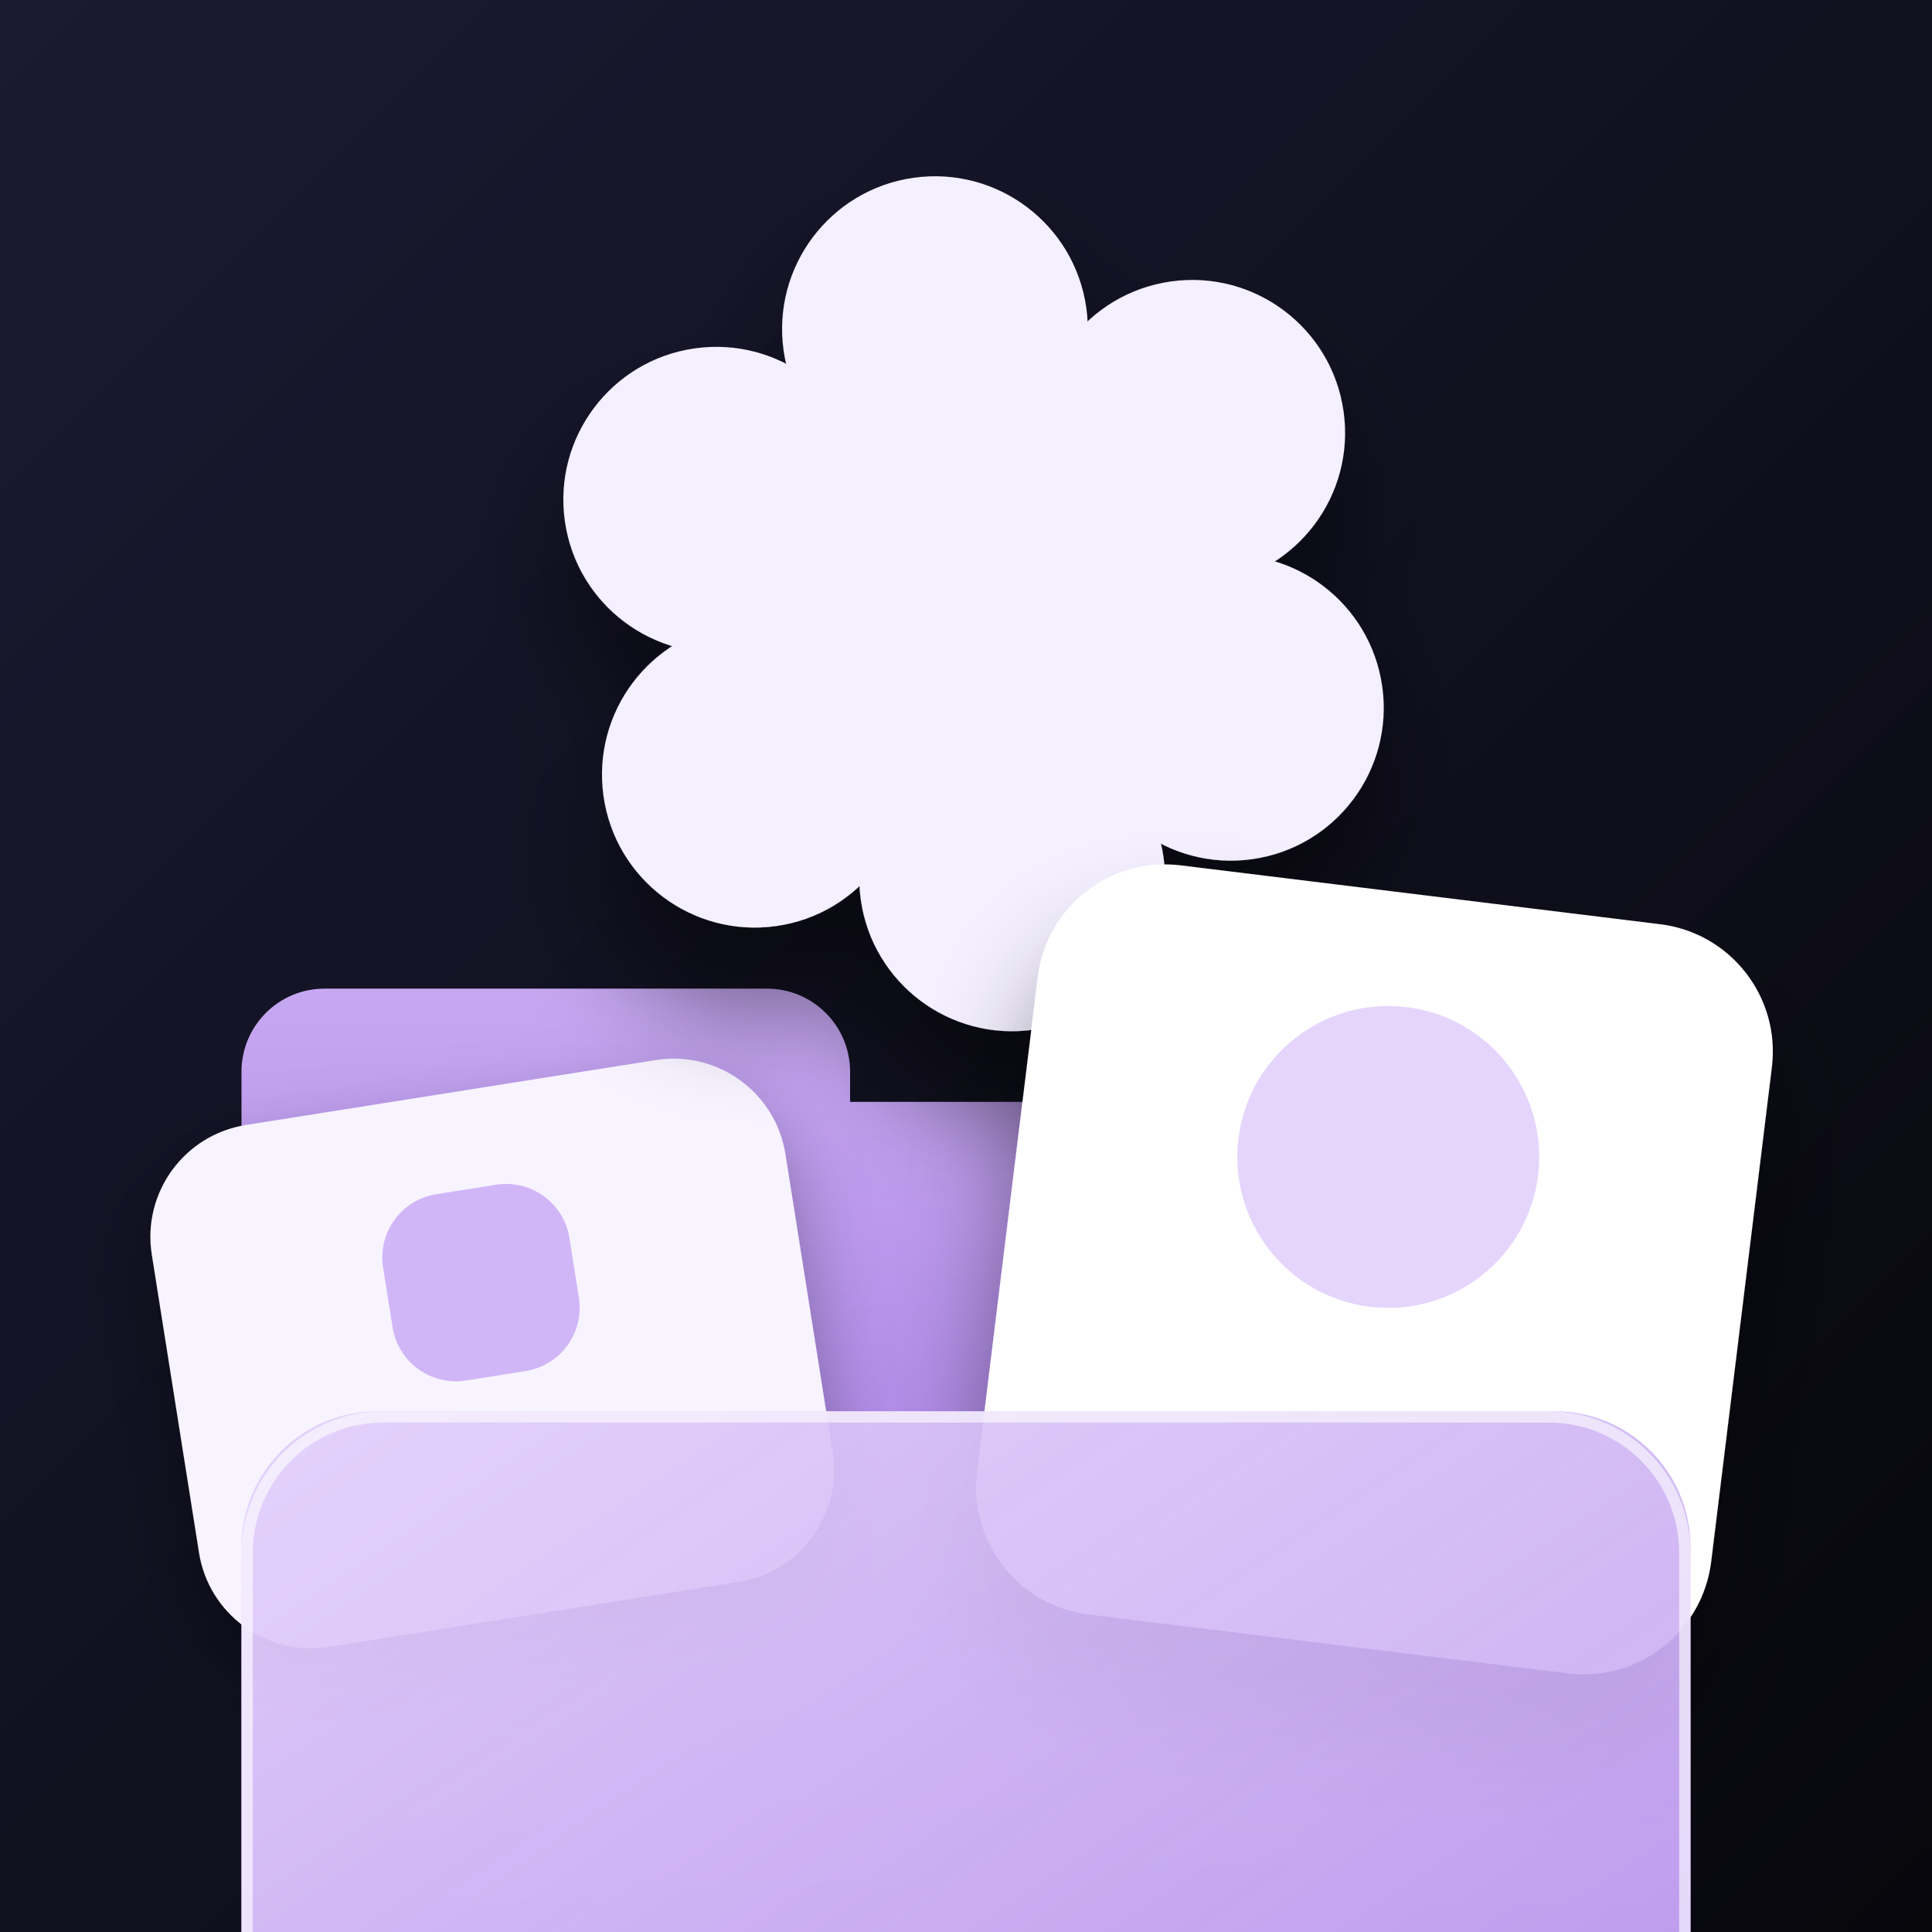
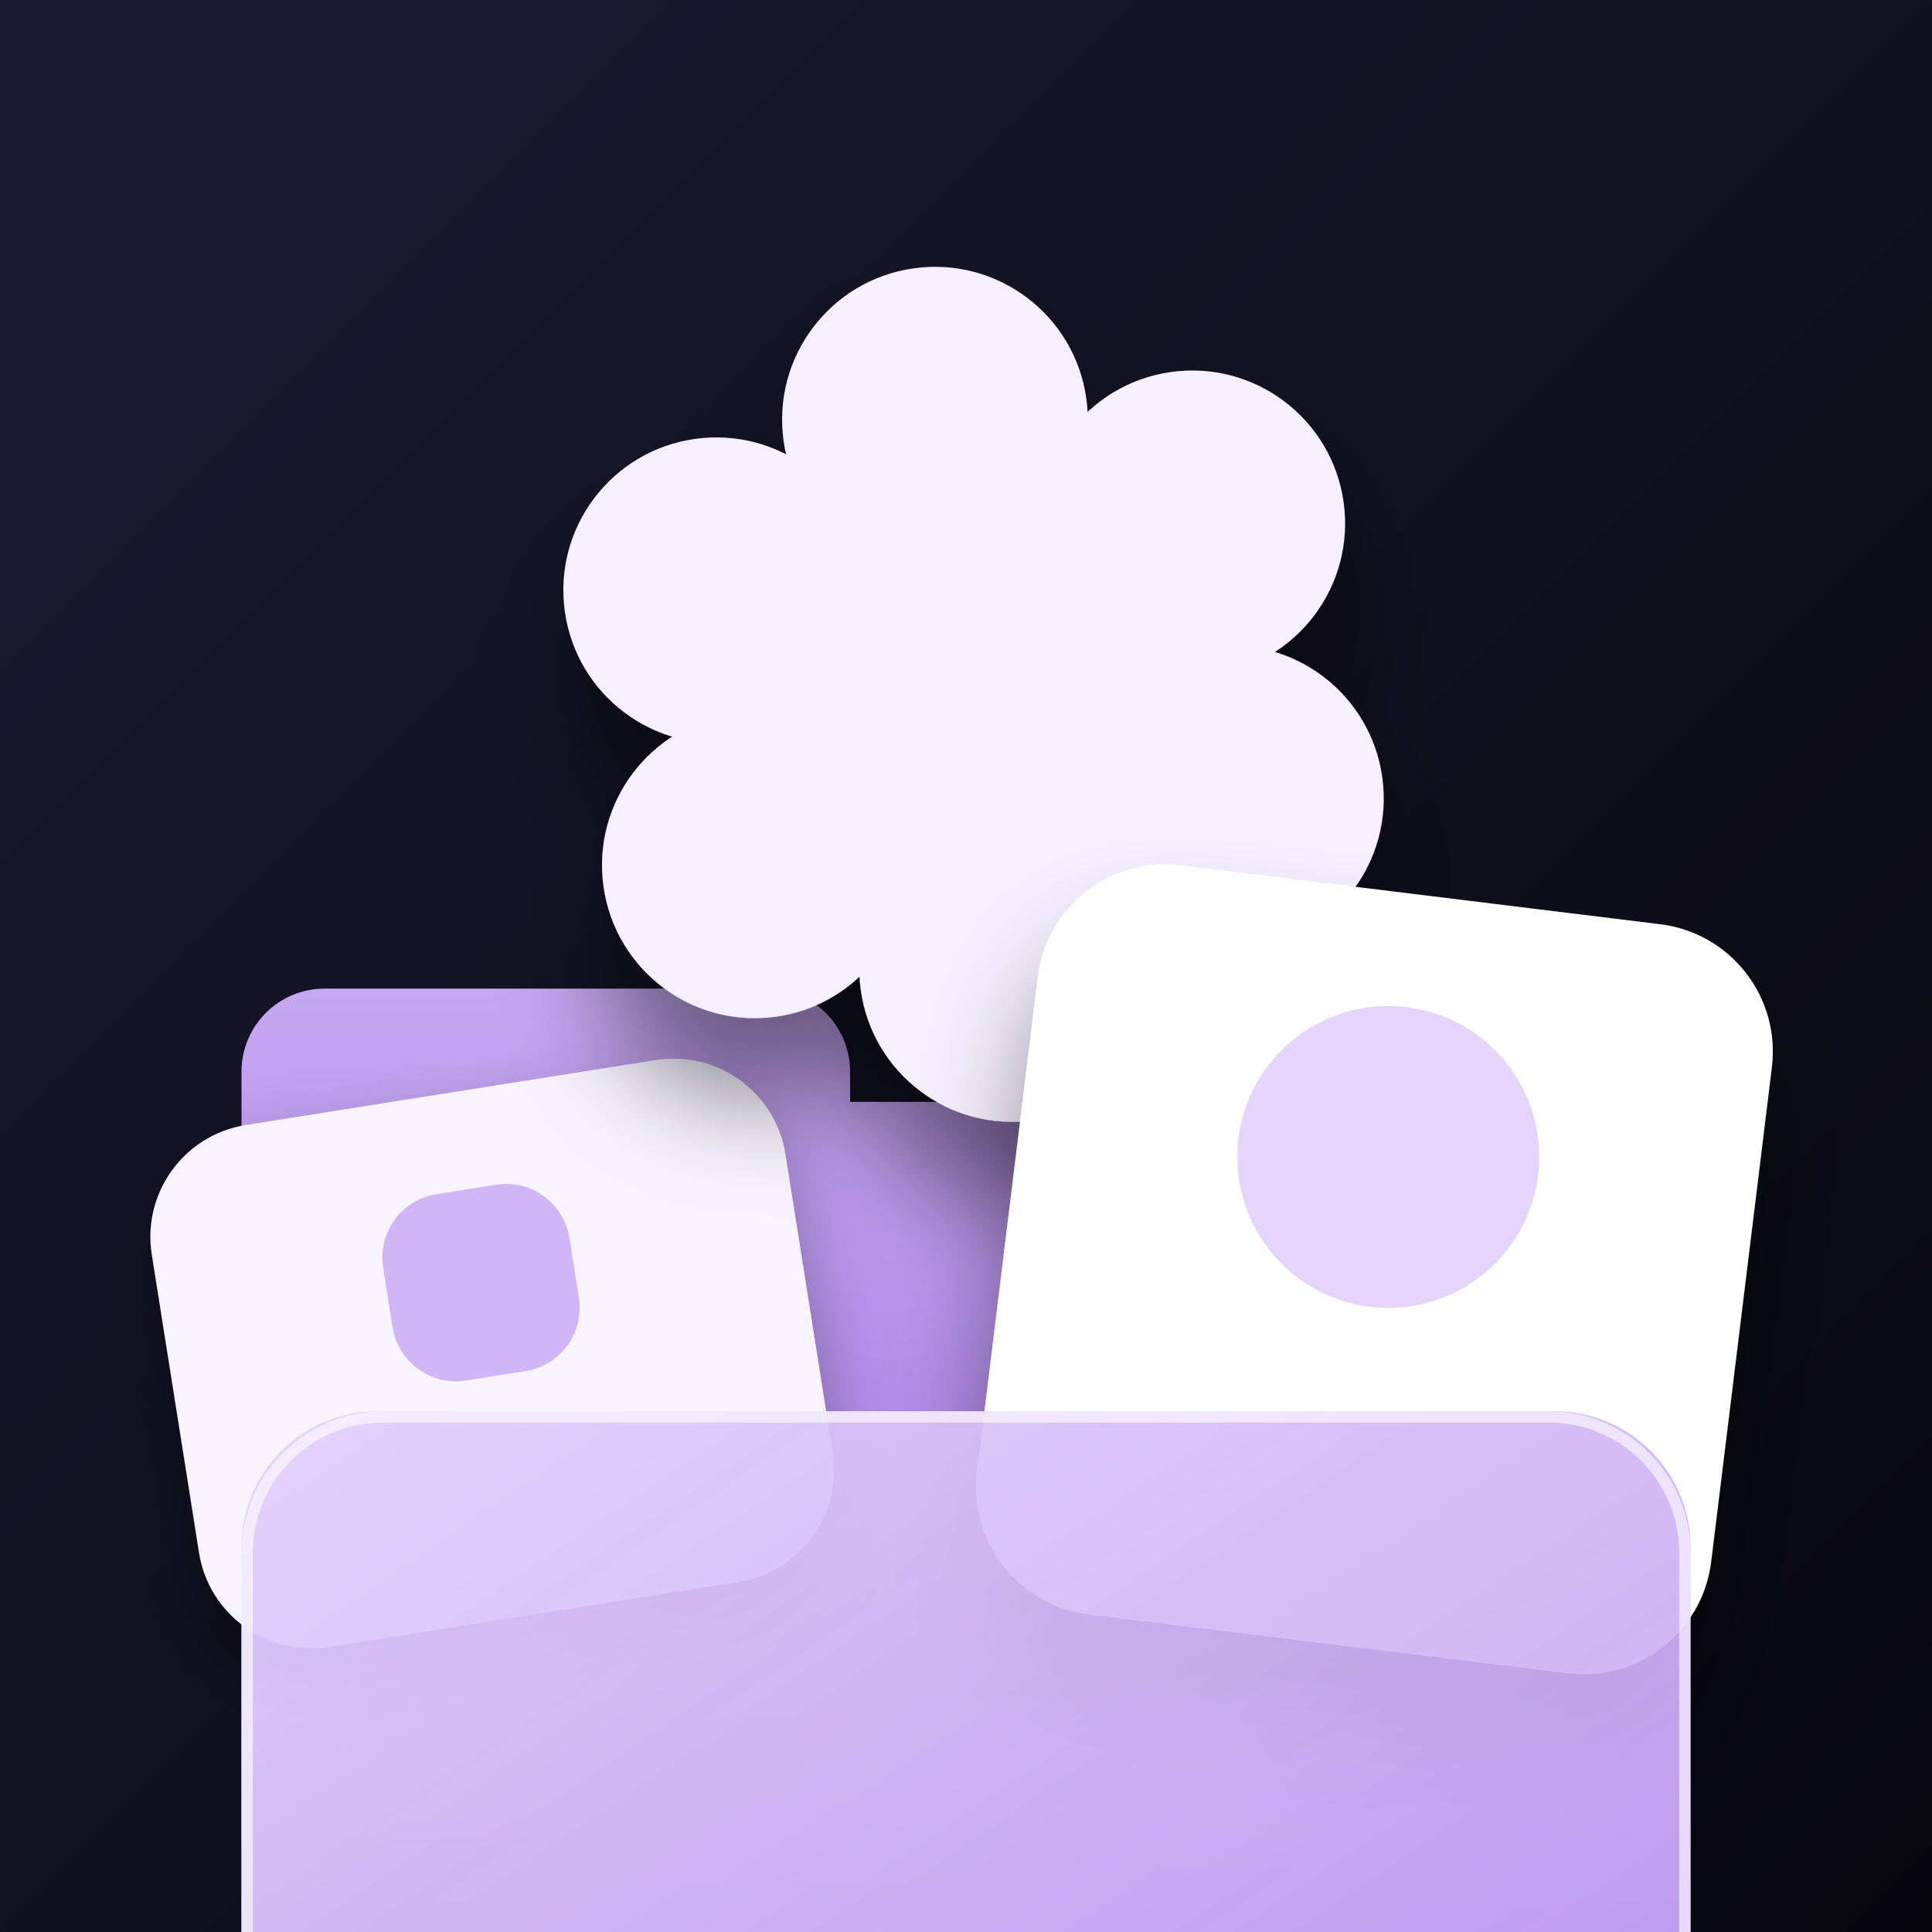
<svg xmlns="http://www.w3.org/2000/svg" viewBox="0 0 512 512">
  <defs>
    <linearGradient id="bg" x1="0" y1="0" x2="1" y2="1">
      <stop offset="0" stop-color="#1b1a33" />
      <stop offset="1" stop-color="#07070c" />
    </linearGradient>
    <linearGradient id="back" x1="0" y1="262" x2="0" y2="562" gradientUnits="userSpaceOnUse">
      <stop offset="0" stop-color="#c6a7f1" />
      <stop offset="1" stop-color="#9462da" />
    </linearGradient>
    <linearGradient id="front" x1="0" y1="0" x2="1" y2="1">
      <stop offset="0" stop-color="#e2d0fb" stop-opacity="0.93" />
      <stop offset="1" stop-color="#bb97ed" stop-opacity="0.86" />
    </linearGradient>
    <filter id="shadow" x="-20%" y="-20%" width="140%" height="150%">
      <feDropShadow dx="0" dy="10" stdDeviation="10" flood-color="#000" flood-opacity="0.35" />
    </filter>
    <filter id="lift" x="-30%" y="-30%" width="160%" height="170%">
      <feDropShadow dx="0" dy="22" stdDeviation="14" flood-color="#000" flood-opacity="0.45" />
    </filter>
  </defs>
  <rect width="512" height="512" fill="url(#bg)" />
  <path d="M64 620 V284 A22 22 0 0 1 86 262 H203.28 A22 22 0 0 1 225.28 284 V292 H412 A36 36 0 0 1 448 328 V620 Z" fill="url(#back)" />
  <g filter="url(#shadow)">
    <g transform="rotate(-9 138 400)">
      <rect x="52" y="288" width="170" height="140" rx="30" fill="#f7f4ff" />
      <rect x="112" y="314" width="50" height="50" rx="17" fill="#d1b6f7" />
    </g>
  </g>
  <g filter="url(#lift)">
-     <g fill="#f4f0ff" transform="rotate(-8 258 160)">
-       <circle cx="258" cy="160" r="64.7" />
-       <circle cx="258.0" cy="86.5" r="40.5" />
-       <circle cx="194.3" cy="123.2" r="40.5" />
-       <circle cx="194.3" cy="196.8" r="40.5" />
-       <circle cx="258.0" cy="233.5" r="40.5" />
-       <circle cx="321.7" cy="196.8" r="40.5" />
-       <circle cx="321.7" cy="123.2" r="40.5" />
+     <g fill="#f4f0ff" transform="rotate(-8 258 184)">
+       <circle cx="258" cy="184" r="64.7" />
+       <circle cx="258.0" cy="110.5" r="40.5" />
+       <circle cx="194.3" cy="147.2" r="40.5" />
+       <circle cx="194.3" cy="220.8" r="40.5" />
+       <circle cx="258.0" cy="257.5" r="40.5" />
+       <circle cx="321.7" cy="220.8" r="40.5" />
+       <circle cx="321.7" cy="147.2" r="40.5" />
    </g>
  </g>
  <g filter="url(#lift)">
    <g transform="rotate(7 356 420)">
      <rect x="256" y="236" width="196" height="200" rx="34" fill="#ffffff" />
      <circle cx="354" cy="306" r="40" fill="#e5d5fc" />
    </g>
  </g>
  <rect x="64" y="374" width="384" height="260" rx="36" fill="url(#front)" />
  <rect x="65.5" y="375.5" width="381" height="260" rx="36" fill="none" stroke="#ffffff" stroke-opacity="0.6" stroke-width="3" />
</svg>
